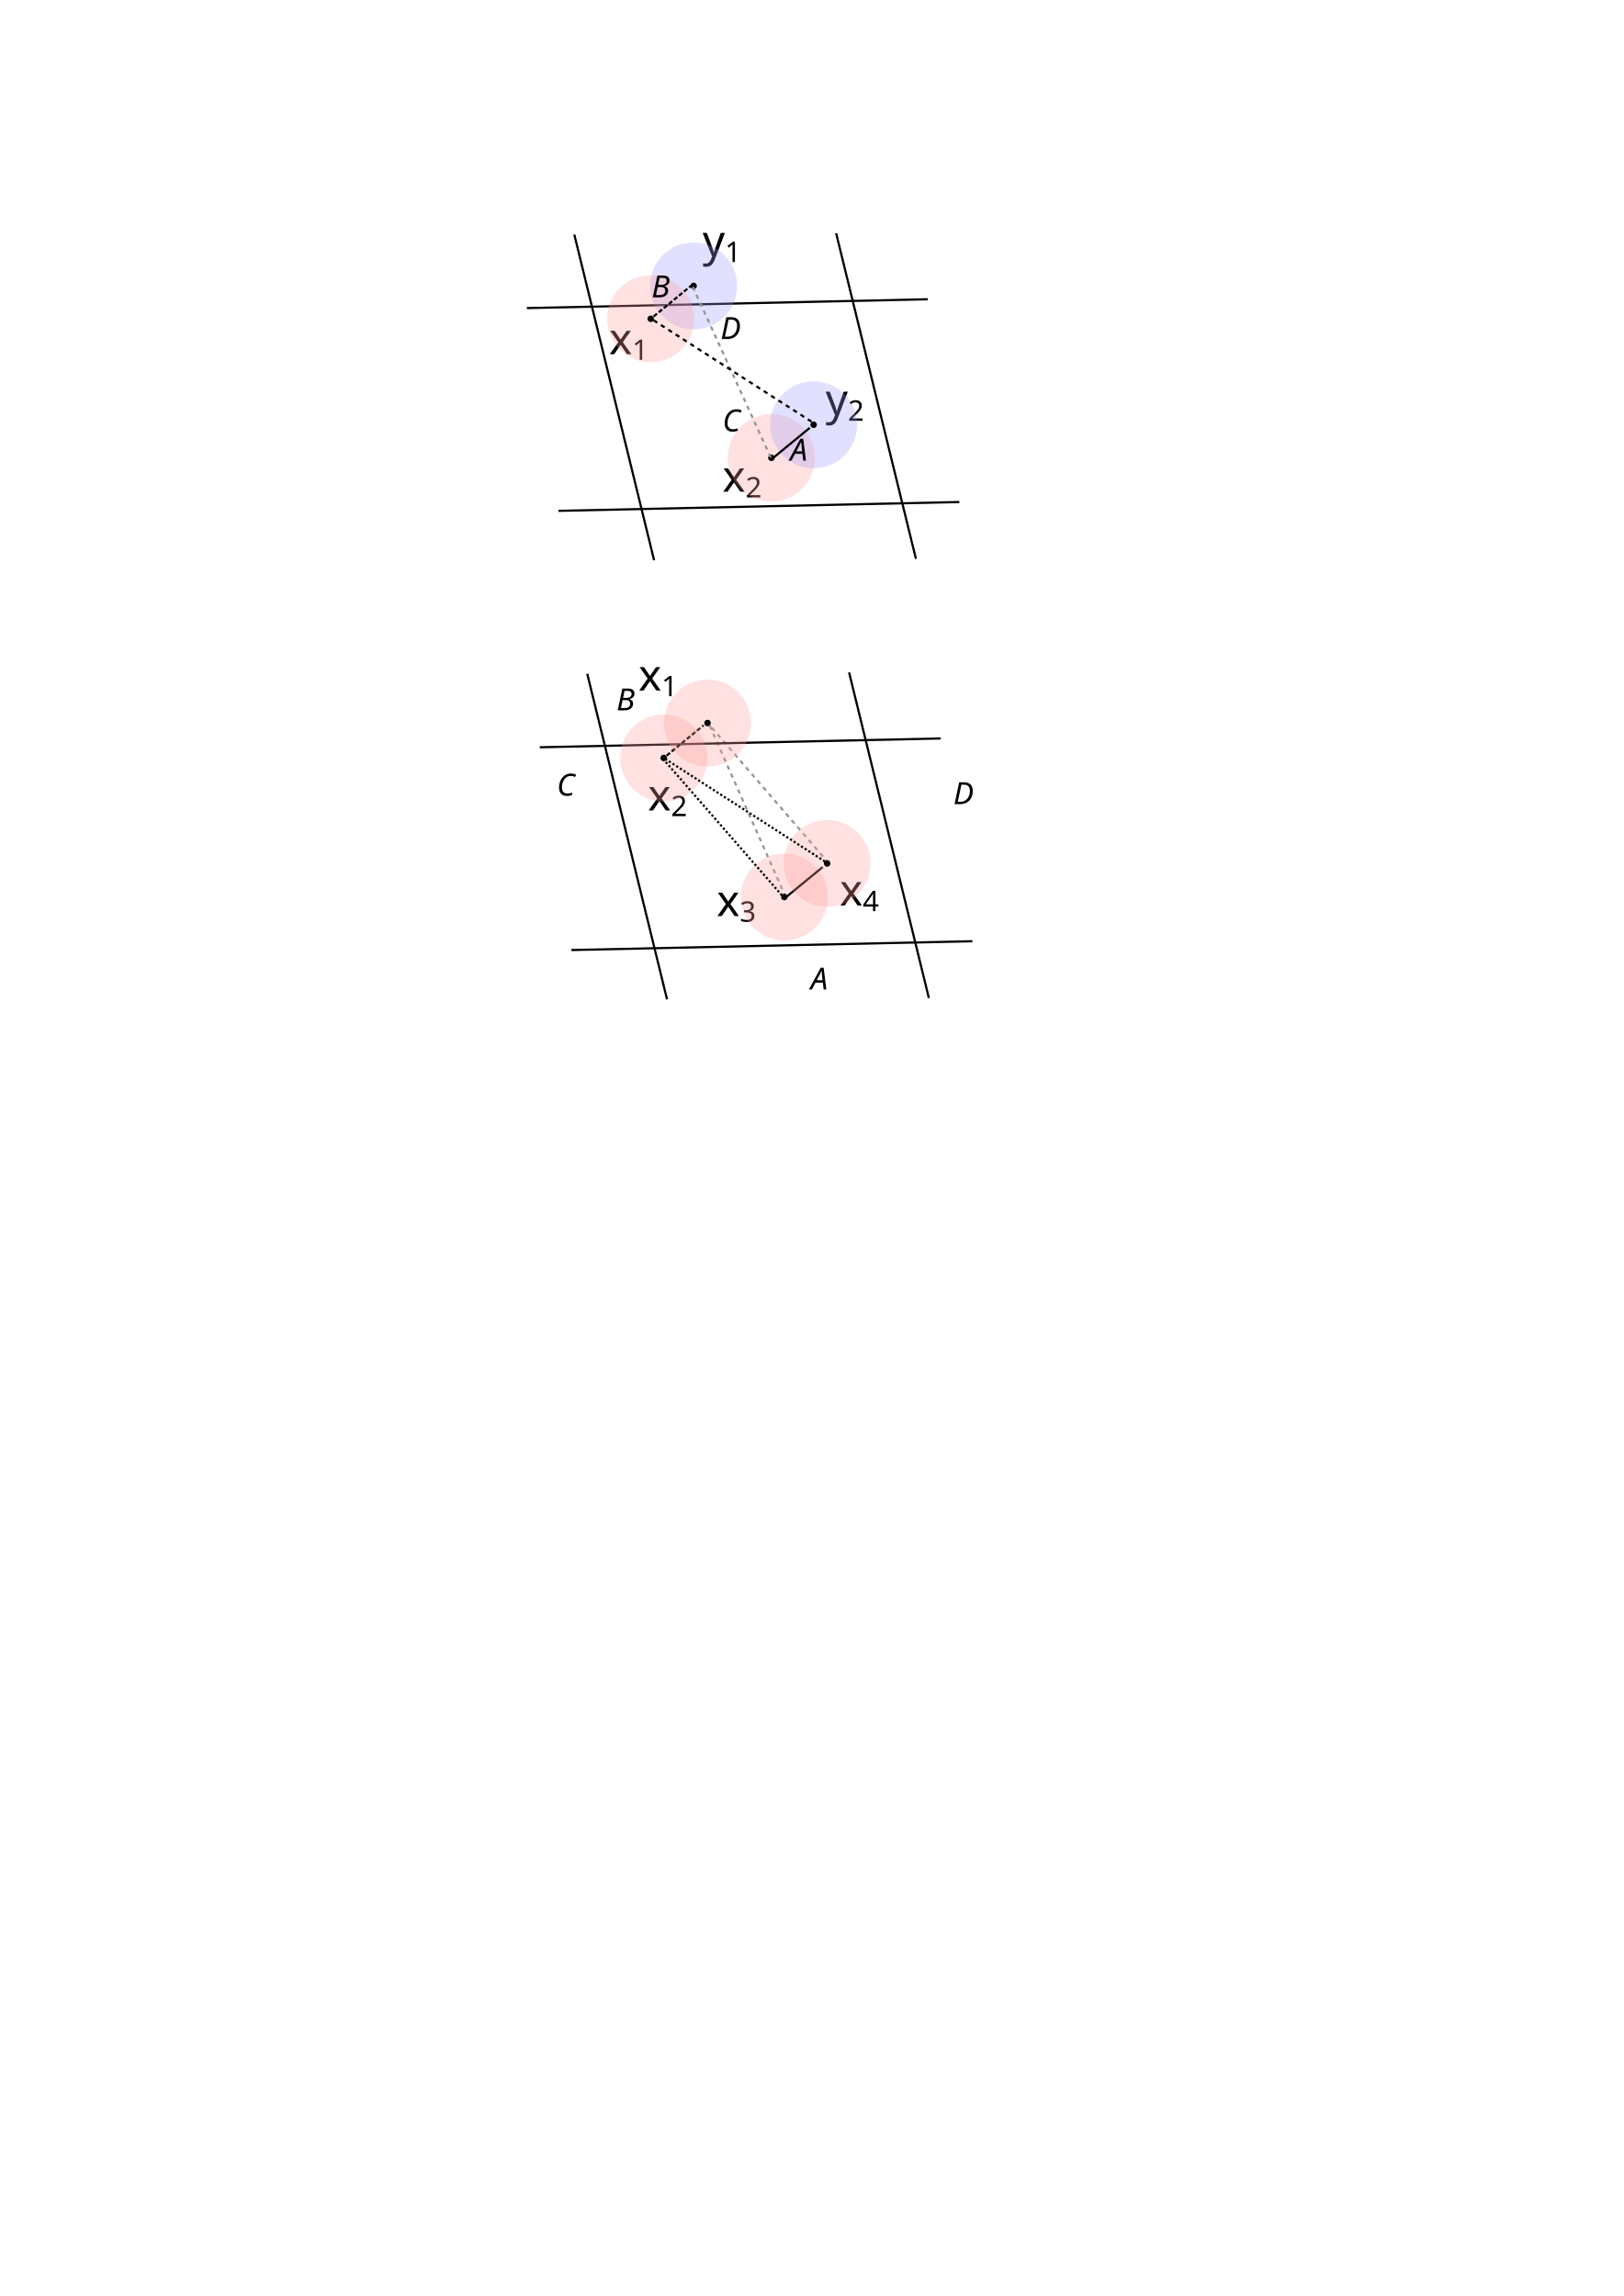
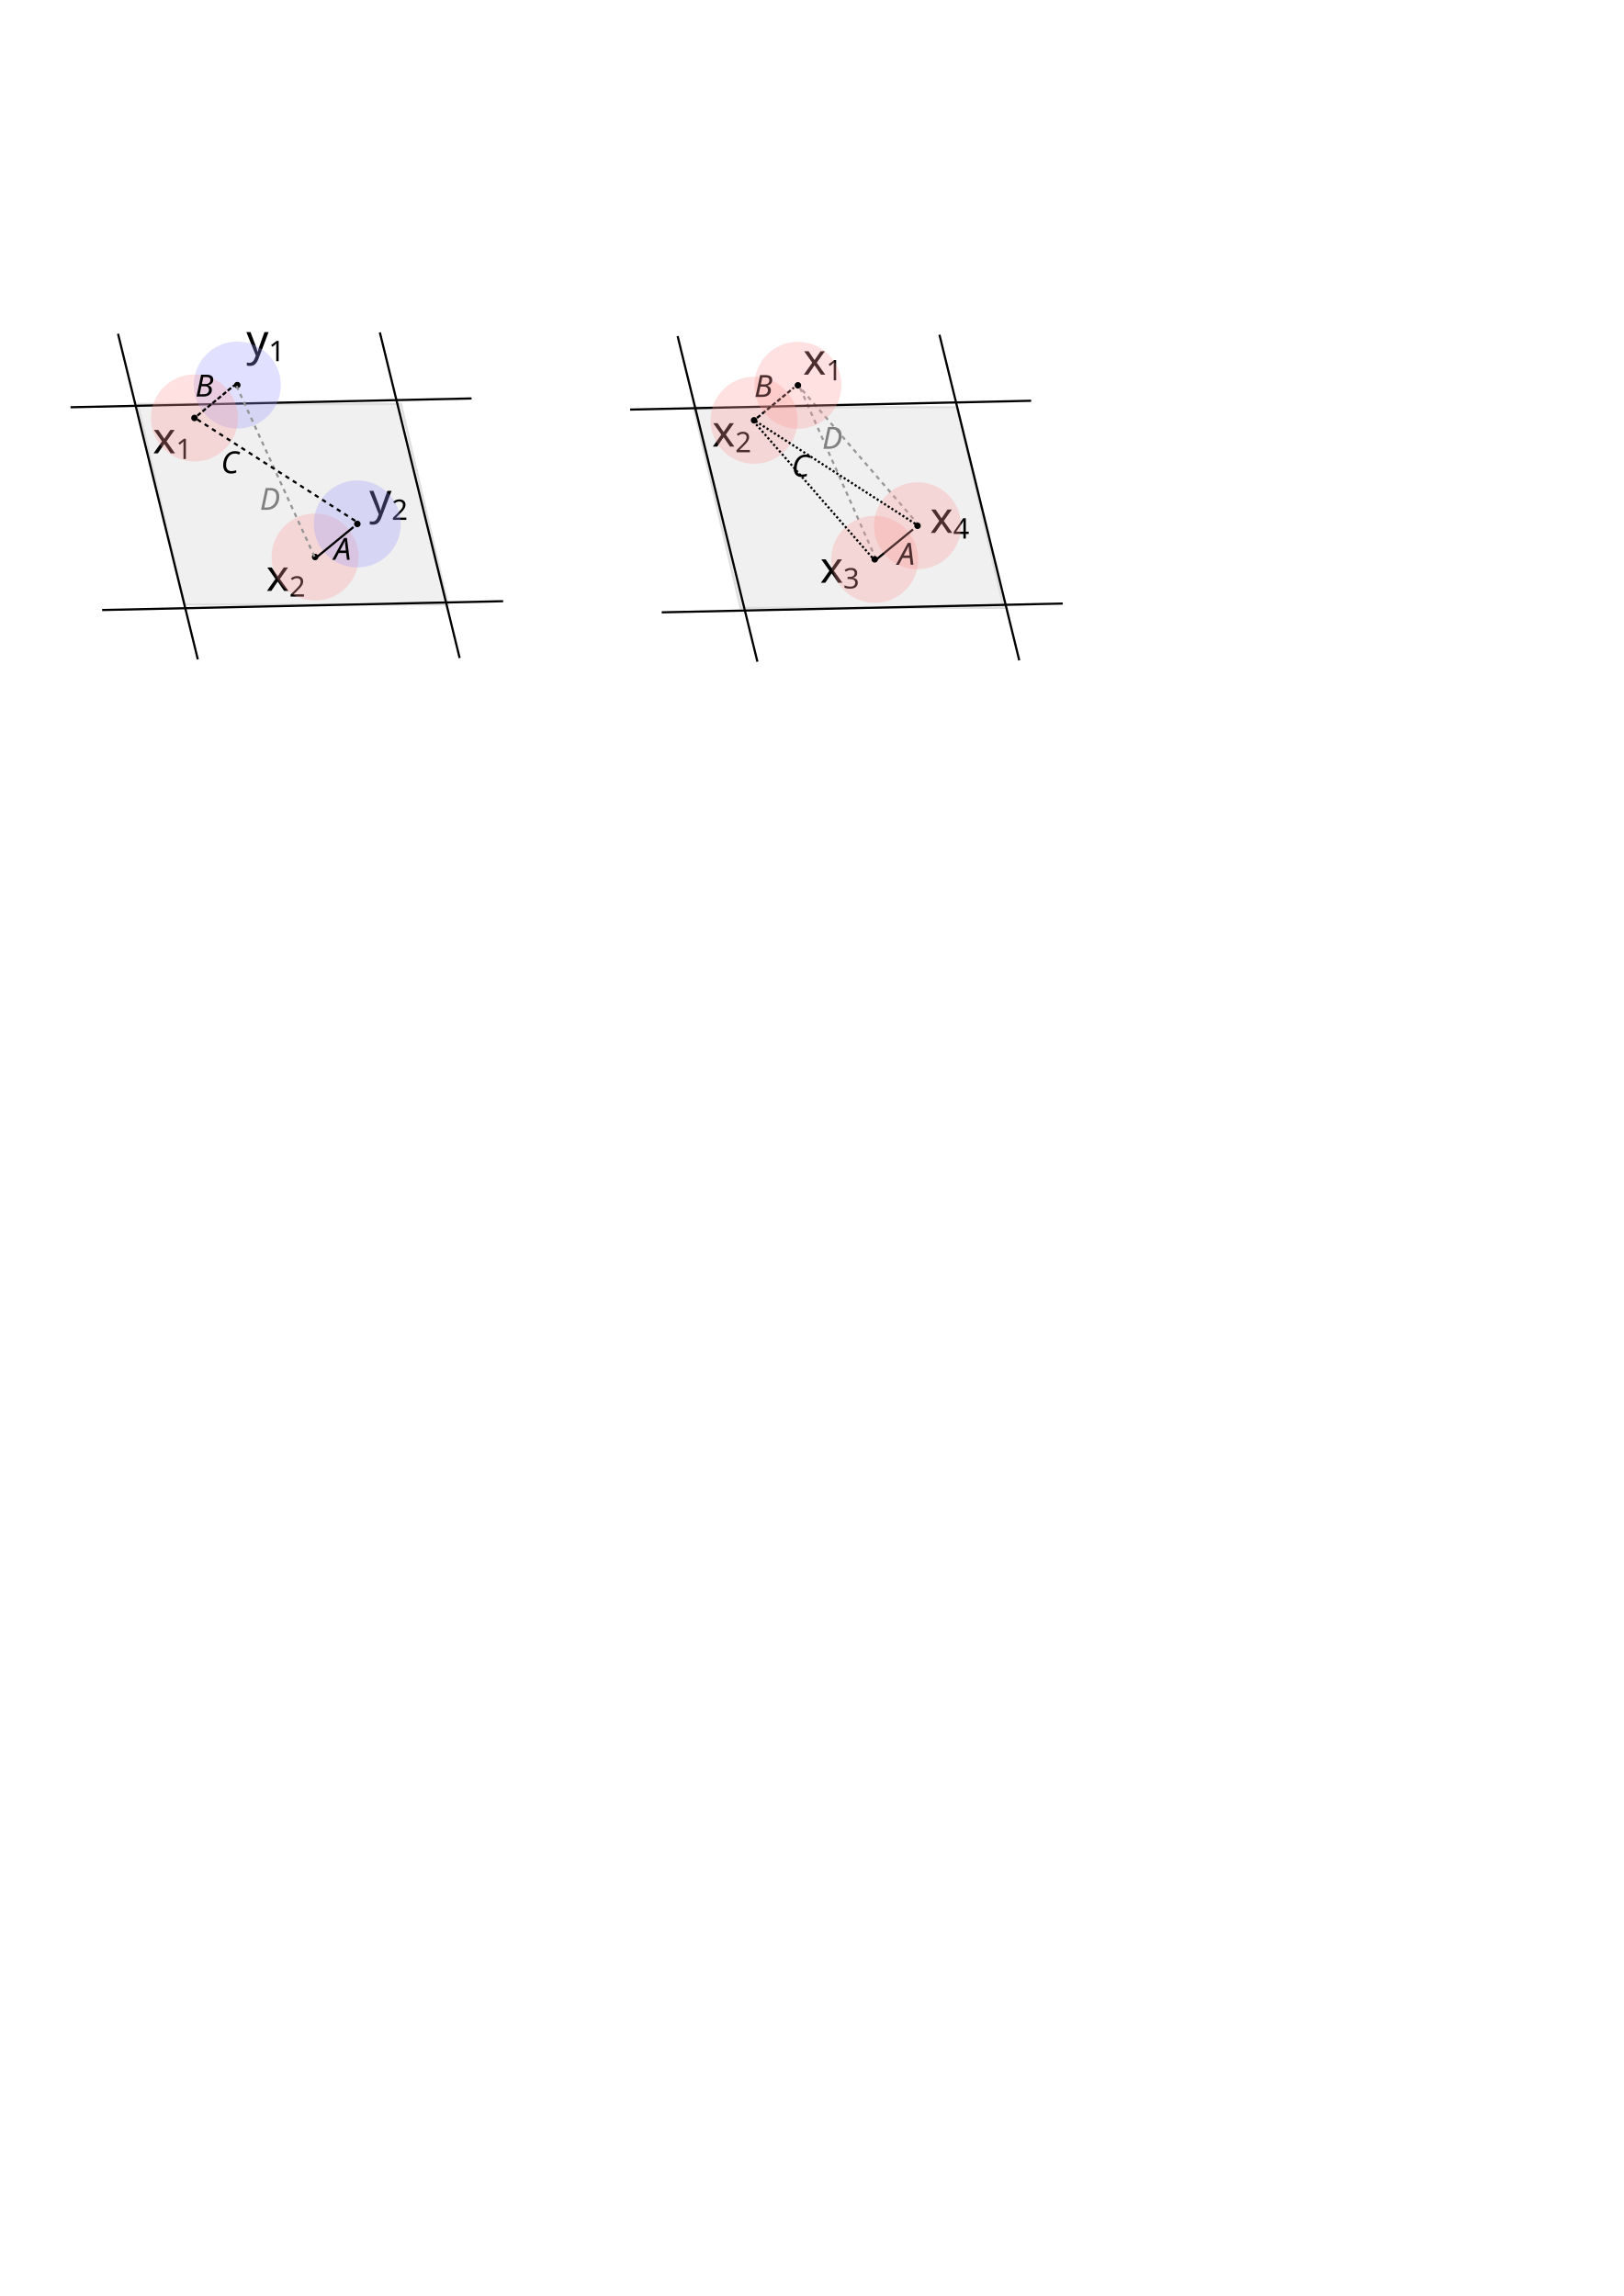
<svg xmlns="http://www.w3.org/2000/svg" width="744.094" height="1052.362" id="svg2" version="1.1">
  <defs id="defs4" />
  <g id="layer1">
-     <path style="fill:none;stroke:#979797;stroke-width:1;stroke-linecap:butt;stroke-linejoin:miter;stroke-miterlimit:4;stroke-opacity:1;stroke-dasharray:2, 2;stroke-dashoffset:0" d="M 360.104,411.219 325.189,332.505" id="path3996-5" />
-     <path style="fill:none;stroke:#979797;stroke-width:1;stroke-linecap:butt;stroke-linejoin:miter;stroke-miterlimit:4;stroke-opacity:1;stroke-dasharray:2, 2;stroke-dashoffset:0" d="M 379.744,395.607 324.585,331.634" id="path3996-5-0" />
-     <path style="fill:none;stroke:#000000;stroke-width:1px;stroke-linecap:butt;stroke-linejoin:miter;stroke-opacity:1" d="m 241.426,141.205 183.758,-4.041" id="path2985" />
-     <path style="fill:none;stroke:#000000;stroke-width:1px;stroke-linecap:butt;stroke-linejoin:miter;stroke-opacity:1" d="m 263.185,107.529 36.565,149.237" id="path2989" />
-     <text xml:space="preserve" style="font-size:20px;font-style:normal;font-variant:normal;font-weight:normal;font-stretch:normal;text-align:start;line-height:125%;letter-spacing:0px;word-spacing:0px;writing-mode:lr-tb;text-anchor:start;fill:#000000;fill-opacity:1;stroke:none;font-family:Sans;-inkscape-font-specification:Sans" x="279.102" y="162.334" id="text3767">
-       <tspan id="tspan3769" x="279.102" y="162.334">x<tspan style="font-size:65.001%;baseline-shift:sub" id="tspan3775">1</tspan>
-       </tspan>
+     <g id="g4028">
+       <rect transform="matrix(1,0,0.2280322,0.9736536,0,0)" y="190.156" x="19.767" height="94.411" width="120.636" id="rect4004" style="opacity:0.3;fill:#cccccc;fill-opacity:1;stroke:#959595;stroke-width:1.013;stroke-miterlimit:4;stroke-opacity:1;stroke-dasharray:none;stroke-dashoffset:0" />
+       <path id="path2985" d="m 32.327,186.661 183.758,-4.041" style="fill:none;stroke:#000000;stroke-width:1px;stroke-linecap:butt;stroke-linejoin:miter;stroke-opacity:1" />
+       <path id="path2989" d="m 54.086,152.985 36.565,149.237" style="fill:none;stroke:#000000;stroke-width:1px;stroke-linecap:butt;stroke-linejoin:miter;stroke-opacity:1" />
+       <text id="text3767" y="207.791" x="70.003" style="font-size:20px;font-style:normal;font-variant:normal;font-weight:normal;font-stretch:normal;text-align:start;line-height:125%;letter-spacing:0px;word-spacing:0px;writing-mode:lr-tb;text-anchor:start;fill:#000000;fill-opacity:1;stroke:none;font-family:Sans;-inkscape-font-specification:Sans" xml:space="preserve">
+         <tspan y="207.791" x="70.003" id="tspan3769">x<tspan id="tspan3775" style="font-size:65.001%;baseline-shift:sub">1</tspan>
+         </tspan>
+       </text>
+       <text id="text3767-3" y="270.846" x="121.972" style="font-size:20px;font-style:normal;font-variant:normal;font-weight:normal;font-stretch:normal;text-align:start;line-height:125%;letter-spacing:0px;word-spacing:0px;writing-mode:lr-tb;text-anchor:start;fill:#000000;fill-opacity:1;stroke:none;font-family:Sans;-inkscape-font-specification:Sans" xml:space="preserve">
+         <tspan y="270.846" x="121.972" id="tspan3769-6">x<tspan id="tspan3827" style="font-size:65.001%;baseline-shift:sub">2</tspan>
+         </tspan>
+       </text>
+       <text id="text3771" y="162.929" x="112.892" style="font-size:20px;font-style:normal;font-variant:normal;font-weight:normal;font-stretch:normal;text-align:start;line-height:125%;letter-spacing:0px;word-spacing:0px;writing-mode:lr-tb;text-anchor:start;fill:#000000;fill-opacity:1;stroke:none;font-family:Sans;-inkscape-font-specification:Sans" xml:space="preserve">
+         <tspan y="162.929" x="112.892" id="tspan3773">y<tspan id="tspan3777" style="font-size:65.001%;baseline-shift:sub">1</tspan>
+         </tspan>
+       </text>
+       <text id="text3771-5" y="235.692" x="169.238" style="font-size:20px;font-style:normal;font-variant:normal;font-weight:normal;font-stretch:normal;text-align:start;line-height:125%;letter-spacing:0px;word-spacing:0px;writing-mode:lr-tb;text-anchor:start;fill:#000000;fill-opacity:1;stroke:none;font-family:Sans;-inkscape-font-specification:Sans" xml:space="preserve">
+         <tspan y="235.692" x="169.238" id="tspan3773-3">y<tspan id="tspan3829" style="font-size:65.001%;baseline-shift:sub">2</tspan>
+         </tspan>
+       </text>
+       <g transform="translate(-208.7419,44.02829)" id="g3944">
+         <path style="opacity:0.3;fill:#9c99ff;fill-opacity:1;stroke:none" id="path3765-2" d="m 170.716,105.092 c 0,22.176 -17.977,40.154 -40.154,40.154 -22.176,0 -40.154,-17.977 -40.154,-40.154 0,-22.176 17.977,-40.154 40.154,-40.154 22.176,0 40.154,17.977 40.154,40.154 z" transform="matrix(0.4968554,0,0,0.4968554,252.6204,80.25919)" />
+         <path id="path3920" style="fill:#000000;stroke:none" d="m 319.357,131.112 c 0,0.828 -0.672,1.5 -1.5,1.5 -0.828,0 -1.5,-0.672 -1.5,-1.5 0,-0.828 0.672,-1.5 1.5,-1.5 0.828,0 1.5,0.672 1.5,1.5 z" transform="translate(-0.3662433,1.362344)" />
+       </g>
+       <g transform="translate(-207.849,43.67115)" id="g3940">
+         <path style="opacity:0.3;fill:#ff9999;fill-opacity:1;stroke:none" id="path3765" d="m 170.716,105.092 c 0,22.176 -17.977,40.154 -40.154,40.154 -22.176,0 -40.154,-17.977 -40.154,-40.154 0,-22.176 17.977,-40.154 40.154,-40.154 22.176,0 40.154,17.977 40.154,40.154 z" transform="matrix(0.4968554,0,0,0.4968554,232.0938,95.68255)" />
+         <path id="path3922" style="fill:#000000;stroke:none" d="m 298.464,147.898 c 0,0.828 -0.672,1.5 -1.5,1.5 -0.828,0 -1.5,-0.672 -1.5,-1.5 0,-0.828 0.672,-1.5 1.5,-1.5 0.828,0 1.5,0.672 1.5,1.5 z" />
+       </g>
+       <g transform="translate(-209.099,45.45686)" id="g3948">
+         <path style="opacity:0.3;fill:#ff9999;fill-opacity:1;stroke:none" id="path3765-6" d="m 170.716,105.092 c 0,22.176 -17.977,40.154 -40.154,40.154 -22.176,0 -40.154,-17.977 -40.154,-40.154 0,-22.176 17.977,-40.154 40.154,-40.154 22.176,0 40.154,17.977 40.154,40.154 z" transform="matrix(0.4968554,0,0,0.4968554,288.6321,157.6236)" />
+         <path id="path3924" style="fill:#000000;stroke:none" d="m 354,211.826 c 0,0.828 -0.672,1.5 -1.5,1.5 -0.828,0 -1.5,-0.672 -1.5,-1.5 0,-0.828 0.672,-1.5 1.5,-1.5 0.828,0 1.5,0.672 1.5,1.5 z" transform="translate(1.002604,-1.987538)" />
+       </g>
+       <g transform="translate(-212.4919,48.31401)" id="g3952">
+         <path style="opacity:0.3;fill:#9c99ff;fill-opacity:1;stroke:none" id="path3765-2-9" d="m 170.716,105.092 c 0,22.176 -17.977,40.154 -40.154,40.154 -22.176,0 -40.154,-17.977 -40.154,-40.154 0,-22.176 17.977,-40.154 40.154,-40.154 22.176,0 40.154,17.977 40.154,40.154 z" transform="matrix(0.4968554,0,0,0.4968554,311.3795,139.6111)" />
+         <path id="path3926" style="fill:#000000;stroke:none" d="m 377.75,191.826 c 0,0.828 -0.672,1.5 -1.5,1.5 -0.828,0 -1.5,-0.672 -1.5,-1.5 0,-0.828 0.672,-1.5 1.5,-1.5 0.828,0 1.5,0.672 1.5,1.5 z" />
+       </g>
+       <path id="path3976" d="M 145.008,255.498 161.972,241.569" style="fill:none;stroke:#000000;stroke-width:1;stroke-linecap:butt;stroke-linejoin:miter;stroke-miterlimit:4;stroke-opacity:1;stroke-dasharray:none;stroke-dashoffset:0" />
+       <path id="path3976-2" d="m 90.455,190.498 16.964,-13.929" style="fill:none;stroke:#000000;stroke-width:1;stroke-linecap:butt;stroke-linejoin:miter;stroke-miterlimit:4;stroke-opacity:1;stroke-dasharray:2, 1;stroke-dashoffset:0" />
+       <path id="path3996" d="M 144.115,255.14 108.401,176.926" style="fill:none;stroke:#959595;stroke-width:1;stroke-linecap:butt;stroke-linejoin:miter;stroke-miterlimit:4;stroke-opacity:1;stroke-dasharray:2, 2;stroke-dashoffset:0" />
+       <path id="path3996-7" d="M 162.791,238.725 90.439,192.27" style="fill:none;stroke:#000000;stroke-width:1;stroke-linecap:butt;stroke-linejoin:miter;stroke-miterlimit:4;stroke-opacity:1;stroke-dasharray:2, 2;stroke-dashoffset:0" />
+       <text id="text4027" y="256.569" x="153.044" style="font-size:14px;font-style:italic;font-variant:normal;font-weight:normal;font-stretch:normal;text-align:start;line-height:125%;letter-spacing:0px;word-spacing:0px;writing-mode:lr-tb;text-anchor:start;fill:#000000;fill-opacity:1;stroke:none;font-family:Sans;-inkscape-font-specification:Sans Italic" xml:space="preserve">
+         <tspan y="256.569" x="153.044" id="tspan4029">A</tspan>
+       </text>
+       <text id="text4031" y="181.748" x="89.472" style="font-size:14px;font-style:italic;font-variant:normal;font-weight:normal;font-stretch:normal;text-align:start;line-height:125%;letter-spacing:0px;word-spacing:0px;writing-mode:lr-tb;text-anchor:start;fill:#000000;fill-opacity:1;stroke:none;font-family:Sans;-inkscape-font-specification:Sans Italic" xml:space="preserve">
+         <tspan y="181.748" x="89.472" id="tspan4033">B</tspan>
+       </text>
+       <text id="text4035" y="216.912" x="101.264" style="font-size:14px;font-style:italic;font-variant:normal;font-weight:normal;font-stretch:normal;text-align:start;line-height:125%;letter-spacing:0px;word-spacing:0px;writing-mode:lr-tb;text-anchor:start;fill:#000000;fill-opacity:1;stroke:none;font-family:Sans;-inkscape-font-specification:Sans Italic" xml:space="preserve">
+         <tspan y="216.912" x="101.264" id="tspan4037">C</tspan>
+       </text>
+       <text id="text4039" y="233.685" x="119.059" style="font-size:14px;font-style:italic;font-variant:normal;font-weight:normal;font-stretch:normal;text-align:start;line-height:125%;letter-spacing:0px;word-spacing:0px;writing-mode:lr-tb;text-anchor:start;fill:#808080;fill-opacity:1;stroke:none;font-family:Sans;-inkscape-font-specification:Sans Italic" xml:space="preserve">
+         <tspan y="233.685" x="119.059" id="tspan4041">D</tspan>
+       </text>
+       <path id="path2985-0" d="m 46.812,279.595 183.758,-4.041" style="fill:none;stroke:#000000;stroke-width:1px;stroke-linecap:butt;stroke-linejoin:miter;stroke-opacity:1" />
+       <path id="path2989-3" d="m 174.075,152.357 36.565,149.237" style="fill:none;stroke:#000000;stroke-width:1px;stroke-linecap:butt;stroke-linejoin:miter;stroke-opacity:1" />
+     </g>
+     <g id="g4071">
+       <rect transform="matrix(1,0,0.2280322,0.9736536,0,0)" y="191.712" x="274.11" height="94.411" width="120.636" id="rect4004-3" style="opacity:0.3;fill:#cccccc;fill-opacity:1;stroke:#959595;stroke-width:1.013;stroke-miterlimit:4;stroke-opacity:1;stroke-dasharray:none;stroke-dashoffset:0" />
+       <path id="path3996-5" d="M 401.52,256.442 366.605,177.728" style="fill:none;stroke:#979797;stroke-width:1;stroke-linecap:butt;stroke-linejoin:miter;stroke-miterlimit:4;stroke-opacity:1;stroke-dasharray:2, 2;stroke-dashoffset:0" />
+       <path id="path3996-5-0" d="M 421.161,240.83 366.001,176.857" style="fill:none;stroke:#979797;stroke-width:1;stroke-linecap:butt;stroke-linejoin:miter;stroke-miterlimit:4;stroke-opacity:1;stroke-dasharray:2, 2;stroke-dashoffset:0" />
+       <path id="path2985-3" d="m 288.777,187.731 183.758,-4.041" style="fill:none;stroke:#000000;stroke-width:1px;stroke-linecap:butt;stroke-linejoin:miter;stroke-opacity:1" />
+       <path id="path2989-6" d="M 310.536,154.055 347.101,303.291" style="fill:none;stroke:#000000;stroke-width:1px;stroke-linecap:butt;stroke-linejoin:miter;stroke-opacity:1" />
+       <text id="text3767-7" y="204.689" x="326.322" style="font-size:20px;font-style:normal;font-variant:normal;font-weight:normal;font-stretch:normal;text-align:start;line-height:125%;letter-spacing:0px;word-spacing:0px;writing-mode:lr-tb;text-anchor:start;fill:#000000;fill-opacity:1;stroke:none;font-family:Sans;-inkscape-font-specification:Sans" xml:space="preserve">
+         <tspan y="204.689" x="326.322" id="tspan3769-5">x<tspan id="tspan3775-3" style="font-size:65.001%;baseline-shift:sub">2</tspan>
+         </tspan>
+       </text>
+       <text id="text3767-3-5" y="267.097" x="375.836" style="font-size:20px;font-style:normal;font-variant:normal;font-weight:normal;font-stretch:normal;text-align:start;line-height:125%;letter-spacing:0px;word-spacing:0px;writing-mode:lr-tb;text-anchor:start;fill:#000000;fill-opacity:1;stroke:none;font-family:Sans;-inkscape-font-specification:Sans" xml:space="preserve">
+         <tspan y="267.097" x="375.836" id="tspan3769-6-6">x<tspan id="tspan3827-2" style="font-size:65.001%;baseline-shift:sub">3</tspan>
+         </tspan>
+       </text>
+       <text id="text3771-9" y="171.725" x="367.987" style="font-size:20px;font-style:normal;font-variant:normal;font-weight:normal;font-stretch:normal;text-align:start;line-height:125%;letter-spacing:0px;word-spacing:0px;writing-mode:lr-tb;text-anchor:start;fill:#000000;fill-opacity:1;stroke:none;font-family:Sans;-inkscape-font-specification:Sans" xml:space="preserve">
+         <tspan y="171.725" x="367.987" id="tspan3773-1">x<tspan id="tspan3777-2" style="font-size:65.001%;baseline-shift:sub">1</tspan>
+         </tspan>
+       </text>
+       <text id="text3771-5-7" y="244.247" x="426.193" style="font-size:20px;font-style:normal;font-variant:normal;font-weight:normal;font-stretch:normal;text-align:start;line-height:125%;letter-spacing:0px;word-spacing:0px;writing-mode:lr-tb;text-anchor:start;fill:#000000;fill-opacity:1;stroke:none;font-family:Sans;-inkscape-font-specification:Sans" xml:space="preserve">
+         <tspan y="244.247" x="426.193" id="tspan3773-3-0">x<tspan id="tspan3829-9" style="font-size:65.001%;baseline-shift:sub">4</tspan>
+         </tspan>
+       </text>
+       <g transform="translate(48.6009,44.74026)" id="g3940-6">
+         <path style="opacity:0.3;fill:#ff9999;fill-opacity:1;stroke:none" id="path3765-26" d="m 170.716,105.092 c 0,22.176 -17.977,40.154 -40.154,40.154 -22.176,0 -40.154,-17.977 -40.154,-40.154 0,-22.176 17.977,-40.154 40.154,-40.154 22.176,0 40.154,17.977 40.154,40.154 z" transform="matrix(0.4968554,0,0,0.4968554,232.0938,95.68255)" />
+         <path id="path3922-1" style="fill:#000000;stroke:none" d="m 298.464,147.898 c 0,0.828 -0.672,1.5 -1.5,1.5 -0.828,0 -1.5,-0.672 -1.5,-1.5 0,-0.828 0.672,-1.5 1.5,-1.5 0.828,0 1.5,0.672 1.5,1.5 z" />
+       </g>
+       <g id="g3948-8" transform="translate(47.3509,46.52597)">
+         <path style="opacity:0.3;fill:#ff9999;fill-opacity:1;stroke:none" id="path3765-6-7" d="m 170.716,105.092 c 0,22.176 -17.977,40.154 -40.154,40.154 -22.176,0 -40.154,-17.977 -40.154,-40.154 0,-22.176 17.977,-40.154 40.154,-40.154 22.176,0 40.154,17.977 40.154,40.154 z" transform="matrix(0.4968554,0,0,0.4968554,288.6321,157.6236)" />
+         <path id="path3924-9" style="fill:#000000;stroke:none" d="m 354,211.826 c 0,0.828 -0.672,1.5 -1.5,1.5 -0.828,0 -1.5,-0.672 -1.5,-1.5 0,-0.828 0.672,-1.5 1.5,-1.5 0.828,0 1.5,0.672 1.5,1.5 z" transform="translate(1.002604,-1.987538)" />
+       </g>
+       <path id="path3976-3" d="m 401.458,256.567 16.964,-13.929" style="fill:none;stroke:#000000;stroke-width:1;stroke-linecap:butt;stroke-linejoin:miter;stroke-miterlimit:4;stroke-opacity:1;stroke-dasharray:none;stroke-dashoffset:0" />
+       <path id="path3976-2-7" d="m 346.904,191.567 16.964,-13.929" style="fill:none;stroke:#000000;stroke-width:1;stroke-linecap:butt;stroke-linejoin:miter;stroke-miterlimit:4;stroke-opacity:1;stroke-dasharray:2, 1;stroke-dashoffset:0" />
+       <text id="text4027-2" y="258.849" x="411.392" style="font-size:14px;font-style:italic;font-variant:normal;font-weight:normal;font-stretch:normal;text-align:start;line-height:125%;letter-spacing:0px;word-spacing:0px;writing-mode:lr-tb;text-anchor:start;fill:#000000;fill-opacity:1;stroke:none;font-family:Sans;-inkscape-font-specification:Sans Italic" xml:space="preserve">
+         <tspan y="258.849" x="411.392" id="tspan4029-2">A</tspan>
+       </text>
+       <text id="text4031-8" y="181.928" x="345.641" style="font-size:14px;font-style:italic;font-variant:normal;font-weight:normal;font-stretch:normal;text-align:start;line-height:125%;letter-spacing:0px;word-spacing:0px;writing-mode:lr-tb;text-anchor:start;fill:#000000;fill-opacity:1;stroke:none;font-family:Sans;-inkscape-font-specification:Sans Italic" xml:space="preserve">
+         <tspan y="181.928" x="345.641" id="tspan4033-9">B</tspan>
+       </text>
+       <text id="text4035-7" y="218.486" x="362.745" style="font-size:14px;font-style:italic;font-variant:normal;font-weight:normal;font-stretch:normal;text-align:start;line-height:125%;letter-spacing:0px;word-spacing:0px;writing-mode:lr-tb;text-anchor:start;fill:#000000;fill-opacity:1;stroke:none;font-family:Sans;-inkscape-font-specification:Sans Italic" xml:space="preserve">
+         <tspan y="218.486" x="362.745" id="tspan4037-3">C</tspan>
+       </text>
+       <text id="text4039-6" y="205.712" x="376.772" style="font-size:14px;font-style:italic;font-variant:normal;font-weight:normal;font-stretch:normal;text-align:start;line-height:125%;letter-spacing:0px;word-spacing:0px;writing-mode:lr-tb;text-anchor:start;fill:#808080;fill-opacity:1;stroke:none;font-family:Sans;-inkscape-font-specification:Sans Italic" xml:space="preserve">
+         <tspan y="205.712" x="376.772" id="tspan4041-1">D</tspan>
+       </text>
+       <path id="path2985-0-2" d="m 303.262,280.665 183.758,-4.041" style="fill:none;stroke:#000000;stroke-width:1px;stroke-linecap:butt;stroke-linejoin:miter;stroke-opacity:1" />
+       <path id="path2989-3-9" d="m 430.525,153.426 36.565,149.237" style="fill:none;stroke:#000000;stroke-width:1px;stroke-linecap:butt;stroke-linejoin:miter;stroke-opacity:1" />
+       <g transform="translate(68.69062,28.71084)" id="g3940-6-3">
+         <path style="opacity:0.3;fill:#ff9999;fill-opacity:1;stroke:none" id="path3765-26-1" d="m 170.716,105.092 c 0,22.176 -17.977,40.154 -40.154,40.154 -22.176,0 -40.154,-17.977 -40.154,-40.154 0,-22.176 17.977,-40.154 40.154,-40.154 22.176,0 40.154,17.977 40.154,40.154 z" transform="matrix(0.4968554,0,0,0.4968554,232.0938,95.68255)" />
+         <path id="path3922-1-9" style="fill:#000000;stroke:none" d="m 298.464,147.898 c 0,0.828 -0.672,1.5 -1.5,1.5 -0.828,0 -1.5,-0.672 -1.5,-1.5 0,-0.828 0.672,-1.5 1.5,-1.5 0.828,0 1.5,0.672 1.5,1.5 z" />
+       </g>
+       <g transform="translate(123.5117,93.08775)" id="g3940-6-4">
+         <path style="opacity:0.3;fill:#ff9999;fill-opacity:1;stroke:none" id="path3765-26-7" d="m 170.716,105.092 c 0,22.176 -17.977,40.154 -40.154,40.154 -22.176,0 -40.154,-17.977 -40.154,-40.154 0,-22.176 17.977,-40.154 40.154,-40.154 22.176,0 40.154,17.977 40.154,40.154 z" transform="matrix(0.4968554,0,0,0.4968554,232.0938,95.68255)" />
+         <path id="path3922-1-8" style="fill:#000000;stroke:none" d="m 298.464,147.898 c 0,0.828 -0.672,1.5 -1.5,1.5 -0.828,0 -1.5,-0.672 -1.5,-1.5 0,-0.828 0.672,-1.5 1.5,-1.5 0.828,0 1.5,0.672 1.5,1.5 z" />
+       </g>
+       <path id="path3192" d="m 345.22,193.003 54.548,62.629" style="fill:none;stroke:#000000;stroke-width:1;stroke-linecap:butt;stroke-linejoin:miter;stroke-miterlimit:4;stroke-opacity:1;stroke-dasharray:1, 1;stroke-dashoffset:0" />
+       <path id="path3192-5" d="m 346.27,193.044 74.246,47.73" style="fill:none;stroke:#000000;stroke-width:1;stroke-linecap:butt;stroke-linejoin:miter;stroke-miterlimit:4;stroke-opacity:1;stroke-dasharray:1, 1;stroke-dashoffset:0" />
+     </g>
+     <text xml:space="preserve" style="font-size:20px;font-style:normal;font-variant:normal;font-weight:normal;font-stretch:normal;text-align:start;line-height:125%;letter-spacing:0px;word-spacing:0px;writing-mode:lr-tb;text-anchor:start;fill:#000000;fill-opacity:1;stroke:none;font-family:Sans;-inkscape-font-specification:Sans" x="129.3" y="354.347" id="text4024">
+       <tspan id="tspan4026" x="129.3" y="354.347" />
    </text>
-     <text xml:space="preserve" style="font-size:20px;font-style:normal;font-variant:normal;font-weight:normal;font-stretch:normal;text-align:start;line-height:125%;letter-spacing:0px;word-spacing:0px;writing-mode:lr-tb;text-anchor:start;fill:#000000;fill-opacity:1;stroke:none;font-family:Sans;-inkscape-font-specification:Sans" x="331.071" y="225.389" id="text3767-3">
-       <tspan id="tspan3769-6" x="331.071" y="225.389">x<tspan style="font-size:65.001%;baseline-shift:sub" id="tspan3827">2</tspan>
-       </tspan>
-     </text>
-     <text xml:space="preserve" style="font-size:20px;font-style:normal;font-variant:normal;font-weight:normal;font-stretch:normal;text-align:start;line-height:125%;letter-spacing:0px;word-spacing:0px;writing-mode:lr-tb;text-anchor:start;fill:#000000;fill-opacity:1;stroke:none;font-family:Sans;-inkscape-font-specification:Sans" x="321.991" y="117.472" id="text3771">
-       <tspan id="tspan3773" x="321.991" y="117.472">y<tspan style="font-size:65.001%;baseline-shift:sub" id="tspan3777">1</tspan>
-       </tspan>
-     </text>
-     <text xml:space="preserve" style="font-size:20px;font-style:normal;font-variant:normal;font-weight:normal;font-stretch:normal;text-align:start;line-height:125%;letter-spacing:0px;word-spacing:0px;writing-mode:lr-tb;text-anchor:start;fill:#000000;fill-opacity:1;stroke:none;font-family:Sans;-inkscape-font-specification:Sans" x="378.337" y="190.235" id="text3771-5">
-       <tspan id="tspan3773-3" x="378.337" y="190.235">y<tspan style="font-size:65.001%;baseline-shift:sub" id="tspan3829">2</tspan>
-       </tspan>
-     </text>
-     <g id="g3944" transform="translate(0.3571429,-1.428571)">
-       <path transform="matrix(0.4968554,0,0,0.4968554,252.6204,80.25919)" d="m 170.716,105.092 c 0,22.176 -17.977,40.154 -40.154,40.154 -22.176,0 -40.154,-17.977 -40.154,-40.154 0,-22.176 17.977,-40.154 40.154,-40.154 22.176,0 40.154,17.977 40.154,40.154 z" id="path3765-2" style="opacity:0.3;fill:#9c99ff;fill-opacity:1;stroke:none" />
-       <path transform="translate(-0.3662433,1.362344)" d="m 319.357,131.112 c 0,0.828 -0.672,1.5 -1.5,1.5 -0.828,0 -1.5,-0.672 -1.5,-1.5 0,-0.828 0.672,-1.5 1.5,-1.5 0.828,0 1.5,0.672 1.5,1.5 z" style="fill:#000000;stroke:none" id="path3920" />
-     </g>
-     <g id="g3940" transform="translate(1.25,-1.785714)">
-       <path transform="matrix(0.4968554,0,0,0.4968554,232.0938,95.68255)" d="m 170.716,105.092 c 0,22.176 -17.977,40.154 -40.154,40.154 -22.176,0 -40.154,-17.977 -40.154,-40.154 0,-22.176 17.977,-40.154 40.154,-40.154 22.176,0 40.154,17.977 40.154,40.154 z" id="path3765" style="opacity:0.3;fill:#ff9999;fill-opacity:1;stroke:none" />
-       <path d="m 298.464,147.898 c 0,0.828 -0.672,1.5 -1.5,1.5 -0.828,0 -1.5,-0.672 -1.5,-1.5 0,-0.828 0.672,-1.5 1.5,-1.5 0.828,0 1.5,0.672 1.5,1.5 z" style="fill:#000000;stroke:none" id="path3922" />
-     </g>
-     <g id="g3948">
-       <path transform="matrix(0.4968554,0,0,0.4968554,288.6321,157.6236)" d="m 170.716,105.092 a 40.154,40.154 0 1 1 -80.307,0 40.154,40.154 0 1 1 80.307,0 z" id="path3765-6" style="opacity:0.3;fill:#ff9999;fill-opacity:1;stroke:none" />
-       <path transform="translate(1.002604,-1.987538)" d="m 354,211.826 a 1.5,1.5 0 1 1 -3,0 1.5,1.5 0 1 1 3,0 z" style="fill:#000000;stroke:none" id="path3924" />
-     </g>
-     <g id="g3952" transform="translate(-3.392857,2.857143)">
-       <path transform="matrix(0.4968554,0,0,0.4968554,311.3795,139.6111)" d="m 170.716,105.092 c 0,22.176 -17.977,40.154 -40.154,40.154 -22.176,0 -40.154,-17.977 -40.154,-40.154 0,-22.176 17.977,-40.154 40.154,-40.154 22.176,0 40.154,17.977 40.154,40.154 z" id="path3765-2-9" style="opacity:0.3;fill:#9c99ff;fill-opacity:1;stroke:none" />
-       <path d="m 377.75,191.826 c 0,0.828 -0.672,1.5 -1.5,1.5 -0.828,0 -1.5,-0.672 -1.5,-1.5 0,-0.828 0.672,-1.5 1.5,-1.5 0.828,0 1.5,0.672 1.5,1.5 z" style="fill:#000000;stroke:none" id="path3926" />
-     </g>
-     <path style="fill:none;stroke:#000000;stroke-width:1;stroke-linecap:butt;stroke-linejoin:miter;stroke-opacity:1;stroke-miterlimit:4;stroke-dasharray:none;stroke-dashoffset:0" d="m 354.107,210.041 16.964,-13.929" id="path3976" />
-     <path style="fill:none;stroke:#000000;stroke-width:1;stroke-linecap:butt;stroke-linejoin:miter;stroke-miterlimit:4;stroke-opacity:1;stroke-dasharray:2, 1;stroke-dashoffset:0" d="m 299.554,145.041 16.964,-13.929" id="path3976-2" />
-     <path style="fill:none;stroke:#959595;stroke-width:1;stroke-linecap:butt;stroke-linejoin:miter;stroke-opacity:1;stroke-miterlimit:4;stroke-dasharray:2, 2;stroke-dashoffset:0" d="M 353.214,209.684 317.5,131.469" id="path3996" />
-     <path style="fill:none;stroke:#000000;stroke-width:1;stroke-linecap:butt;stroke-linejoin:miter;stroke-miterlimit:4;stroke-opacity:1;stroke-dasharray:2, 2;stroke-dashoffset:0" d="M 371.891,193.268 299.538,146.813" id="path3996-7" />
-     <text xml:space="preserve" style="font-size:14px;font-style:italic;font-variant:normal;font-weight:normal;font-stretch:normal;text-align:start;line-height:125%;letter-spacing:0px;word-spacing:0px;writing-mode:lr-tb;text-anchor:start;fill:#000000;fill-opacity:1;stroke:none;font-family:Sans;-inkscape-font-specification:Sans Italic" x="362.143" y="211.112" id="text4027">
-       <tspan id="tspan4029" x="362.143" y="211.112">A</tspan>
-     </text>
-     <text xml:space="preserve" style="font-size:14px;font-style:italic;font-variant:normal;font-weight:normal;font-stretch:normal;text-align:start;line-height:125%;letter-spacing:0px;word-spacing:0px;writing-mode:lr-tb;text-anchor:start;fill:#000000;fill-opacity:1;stroke:none;font-family:Sans;-inkscape-font-specification:Sans Italic" x="298.571" y="136.291" id="text4031">
-       <tspan id="tspan4033" x="298.571" y="136.291">B</tspan>
-     </text>
-     <text xml:space="preserve" style="font-size:14px;font-style:italic;font-variant:normal;font-weight:normal;font-stretch:normal;text-align:start;line-height:125%;letter-spacing:0px;word-spacing:0px;writing-mode:lr-tb;text-anchor:start;fill:#000000;fill-opacity:1;stroke:none;font-family:Sans;-inkscape-font-specification:Sans Italic" x="331.071" y="197.719" id="text4035">
-       <tspan id="tspan4037" x="331.071" y="197.719">C</tspan>
-     </text>
-     <text xml:space="preserve" style="font-size:14px;font-style:italic;font-variant:normal;font-weight:normal;font-stretch:normal;text-align:start;line-height:125%;letter-spacing:0px;word-spacing:0px;writing-mode:lr-tb;text-anchor:start;fill:#000000;fill-opacity:1;stroke:none;font-family:Sans;-inkscape-font-specification:Sans Italic" x="330.179" y="155.398" id="text4039">
-       <tspan id="tspan4041" x="330.179" y="155.398">D</tspan>
-     </text>
-     <path style="fill:none;stroke:#000000;stroke-width:1px;stroke-linecap:butt;stroke-linejoin:miter;stroke-opacity:1" d="m 255.911,234.139 183.758,-4.041" id="path2985-0" />
-     <path style="fill:none;stroke:#000000;stroke-width:1px;stroke-linecap:butt;stroke-linejoin:miter;stroke-opacity:1" d="m 383.174,106.9 36.565,149.237" id="path2989-3" />
-     <path style="fill:none;stroke:#000000;stroke-width:1px;stroke-linecap:butt;stroke-linejoin:miter;stroke-opacity:1" d="m 247.361,342.508 183.758,-4.041" id="path2985-3" />
-     <path style="fill:none;stroke:#000000;stroke-width:1px;stroke-linecap:butt;stroke-linejoin:miter;stroke-opacity:1" d="m 269.12,308.832 36.565,149.237" id="path2989-6" />
-     <text xml:space="preserve" style="font-size:20px;font-style:normal;font-variant:normal;font-weight:normal;font-stretch:normal;text-align:start;line-height:125%;letter-spacing:0px;word-spacing:0px;writing-mode:lr-tb;text-anchor:start;fill:#000000;fill-opacity:1;stroke:none;font-family:Sans;-inkscape-font-specification:Sans" x="296.906" y="371.466" id="text3767-7">
-       <tspan id="tspan3769-5" x="296.906" y="371.466">x<tspan style="font-size:65.001%;baseline-shift:sub" id="tspan3775-3">2</tspan>
-       </tspan>
-     </text>
-     <text xml:space="preserve" style="font-size:20px;font-style:normal;font-variant:normal;font-weight:normal;font-stretch:normal;text-align:start;line-height:125%;letter-spacing:0px;word-spacing:0px;writing-mode:lr-tb;text-anchor:start;fill:#000000;fill-opacity:1;stroke:none;font-family:Sans;-inkscape-font-specification:Sans" x="328.419" y="419.874" id="text3767-3-5">
-       <tspan id="tspan3769-6-6" x="328.419" y="419.874">x<tspan style="font-size:65.001%;baseline-shift:sub" id="tspan3827-2">3</tspan>
-       </tspan>
-     </text>
-     <text xml:space="preserve" style="font-size:20px;font-style:normal;font-variant:normal;font-weight:normal;font-stretch:normal;text-align:start;line-height:125%;letter-spacing:0px;word-spacing:0px;writing-mode:lr-tb;text-anchor:start;fill:#000000;fill-opacity:1;stroke:none;font-family:Sans;-inkscape-font-specification:Sans" x="292.57" y="316.503" id="text3771-9">
-       <tspan id="tspan3773-1" x="292.57" y="316.503">x<tspan style="font-size:65.001%;baseline-shift:sub" id="tspan3777-2">1</tspan>
-       </tspan>
-     </text>
-     <text xml:space="preserve" style="font-size:20px;font-style:normal;font-variant:normal;font-weight:normal;font-stretch:normal;text-align:start;line-height:125%;letter-spacing:0px;word-spacing:0px;writing-mode:lr-tb;text-anchor:start;fill:#000000;fill-opacity:1;stroke:none;font-family:Sans;-inkscape-font-specification:Sans" x="384.777" y="415.024" id="text3771-5-7">
-       <tspan id="tspan3773-3-0" x="384.777" y="415.024">x<tspan style="font-size:65.001%;baseline-shift:sub" id="tspan3829-9">4</tspan>
-       </tspan>
-     </text>
-     <g id="g3940-6" transform="translate(7.184645,199.5177)">
-       <path transform="matrix(0.4968554,0,0,0.4968554,232.0938,95.68255)" d="m 170.716,105.092 c 0,22.176 -17.977,40.154 -40.154,40.154 -22.176,0 -40.154,-17.977 -40.154,-40.154 0,-22.176 17.977,-40.154 40.154,-40.154 22.176,0 40.154,17.977 40.154,40.154 z" id="path3765-26" style="opacity:0.3;fill:#ff9999;fill-opacity:1;stroke:none" />
-       <path d="m 298.464,147.898 c 0,0.828 -0.672,1.5 -1.5,1.5 -0.828,0 -1.5,-0.672 -1.5,-1.5 0,-0.828 0.672,-1.5 1.5,-1.5 0.828,0 1.5,0.672 1.5,1.5 z" style="fill:#000000;stroke:none" id="path3922-1" />
-     </g>
-     <g transform="translate(5.934645,201.3034)" id="g3948-8">
-       <path transform="matrix(0.4968554,0,0,0.4968554,288.6321,157.6236)" d="m 170.716,105.092 c 0,22.176 -17.977,40.154 -40.154,40.154 -22.176,0 -40.154,-17.977 -40.154,-40.154 0,-22.176 17.977,-40.154 40.154,-40.154 22.176,0 40.154,17.977 40.154,40.154 z" id="path3765-6-7" style="opacity:0.3;fill:#ff9999;fill-opacity:1;stroke:none" />
-       <path transform="translate(1.002604,-1.987538)" d="m 354,211.826 c 0,0.828 -0.672,1.5 -1.5,1.5 -0.828,0 -1.5,-0.672 -1.5,-1.5 0,-0.828 0.672,-1.5 1.5,-1.5 0.828,0 1.5,0.672 1.5,1.5 z" style="fill:#000000;stroke:none" id="path3924-9" />
-     </g>
-     <path style="fill:none;stroke:#000000;stroke-width:1;stroke-linecap:butt;stroke-linejoin:miter;stroke-miterlimit:4;stroke-opacity:1;stroke-dasharray:none;stroke-dashoffset:0" d="m 360.042,411.344 16.964,-13.929" id="path3976-3" />
-     <path style="fill:none;stroke:#000000;stroke-width:1;stroke-linecap:butt;stroke-linejoin:miter;stroke-miterlimit:4;stroke-opacity:1;stroke-dasharray:2, 1;stroke-dashoffset:0" d="M 305.488,346.344 322.452,332.416" id="path3976-2-7" />
-     <text xml:space="preserve" style="font-size:14px;font-style:italic;font-variant:normal;font-weight:normal;font-stretch:normal;text-align:start;line-height:125%;letter-spacing:0px;word-spacing:0px;writing-mode:lr-tb;text-anchor:start;fill:#000000;fill-opacity:1;stroke:none;font-family:Sans;-inkscape-font-specification:Sans Italic" x="371.491" y="453.527" id="text4027-2">
-       <tspan id="tspan4029-2" x="371.491" y="453.527">A</tspan>
-     </text>
-     <text xml:space="preserve" style="font-size:14px;font-style:italic;font-variant:normal;font-weight:normal;font-stretch:normal;text-align:start;line-height:125%;letter-spacing:0px;word-spacing:0px;writing-mode:lr-tb;text-anchor:start;fill:#000000;fill-opacity:1;stroke:none;font-family:Sans;-inkscape-font-specification:Sans Italic" x="282.506" y="325.594" id="text4031-8">
-       <tspan id="tspan4033-9" x="282.506" y="325.594">B</tspan>
-     </text>
-     <text xml:space="preserve" style="font-size:14px;font-style:italic;font-variant:normal;font-weight:normal;font-stretch:normal;text-align:start;line-height:125%;letter-spacing:0px;word-spacing:0px;writing-mode:lr-tb;text-anchor:start;fill:#000000;fill-opacity:1;stroke:none;font-family:Sans;-inkscape-font-specification:Sans Italic" x="255.184" y="364.677" id="text4035-7">
-       <tspan id="tspan4037-3" x="255.184" y="364.677">C</tspan>
-     </text>
-     <text xml:space="preserve" style="font-size:14px;font-style:italic;font-variant:normal;font-weight:normal;font-stretch:normal;text-align:start;line-height:125%;letter-spacing:0px;word-spacing:0px;writing-mode:lr-tb;text-anchor:start;fill:#000000;fill-opacity:1;stroke:none;font-family:Sans;-inkscape-font-specification:Sans Italic" x="436.876" y="368.571" id="text4039-6">
-       <tspan id="tspan4041-1" x="436.876" y="368.571">D</tspan>
-     </text>
-     <path style="fill:none;stroke:#000000;stroke-width:1px;stroke-linecap:butt;stroke-linejoin:miter;stroke-opacity:1" d="m 261.846,435.442 183.758,-4.041" id="path2985-0-2" />
-     <path style="fill:none;stroke:#000000;stroke-width:1px;stroke-linecap:butt;stroke-linejoin:miter;stroke-opacity:1" d="m 389.109,308.203 36.565,149.237" id="path2989-3-9" />
-     <g id="g3940-6-3" transform="translate(27.27437,183.4882)">
-       <path transform="matrix(0.4968554,0,0,0.4968554,232.0938,95.68255)" d="m 170.716,105.092 c 0,22.176 -17.977,40.154 -40.154,40.154 -22.176,0 -40.154,-17.977 -40.154,-40.154 0,-22.176 17.977,-40.154 40.154,-40.154 22.176,0 40.154,17.977 40.154,40.154 z" id="path3765-26-1" style="opacity:0.3;fill:#ff9999;fill-opacity:1;stroke:none" />
-       <path d="m 298.464,147.898 c 0,0.828 -0.672,1.5 -1.5,1.5 -0.828,0 -1.5,-0.672 -1.5,-1.5 0,-0.828 0.672,-1.5 1.5,-1.5 0.828,0 1.5,0.672 1.5,1.5 z" style="fill:#000000;stroke:none" id="path3922-1-9" />
-     </g>
-     <g id="g3940-6-4" transform="translate(82.09545,247.8651)">
-       <path transform="matrix(0.4968554,0,0,0.4968554,232.0938,95.68255)" d="m 170.716,105.092 c 0,22.176 -17.977,40.154 -40.154,40.154 -22.176,0 -40.154,-17.977 -40.154,-40.154 0,-22.176 17.977,-40.154 40.154,-40.154 22.176,0 40.154,17.977 40.154,40.154 z" id="path3765-26-7" style="opacity:0.3;fill:#ff9999;fill-opacity:1;stroke:none" />
-       <path d="m 298.464,147.898 c 0,0.828 -0.672,1.5 -1.5,1.5 -0.828,0 -1.5,-0.672 -1.5,-1.5 0,-0.828 0.672,-1.5 1.5,-1.5 0.828,0 1.5,0.672 1.5,1.5 z" style="fill:#000000;stroke:none" id="path3922-1-8" />
-     </g>
-     <path style="fill:none;stroke:#000000;stroke-width:1;stroke-linecap:butt;stroke-linejoin:miter;stroke-opacity:1;stroke-miterlimit:4;stroke-dasharray:1,1;stroke-dashoffset:0" d="m 303.803,347.781 54.548,62.629" id="path3192" />
-     <path style="fill:none;stroke:#000000;stroke-width:1;stroke-linecap:butt;stroke-linejoin:miter;stroke-miterlimit:4;stroke-opacity:1;stroke-dasharray:1, 1;stroke-dashoffset:0" d="m 304.854,347.821 74.246,47.73" id="path3192-5" />
  </g>
</svg>
